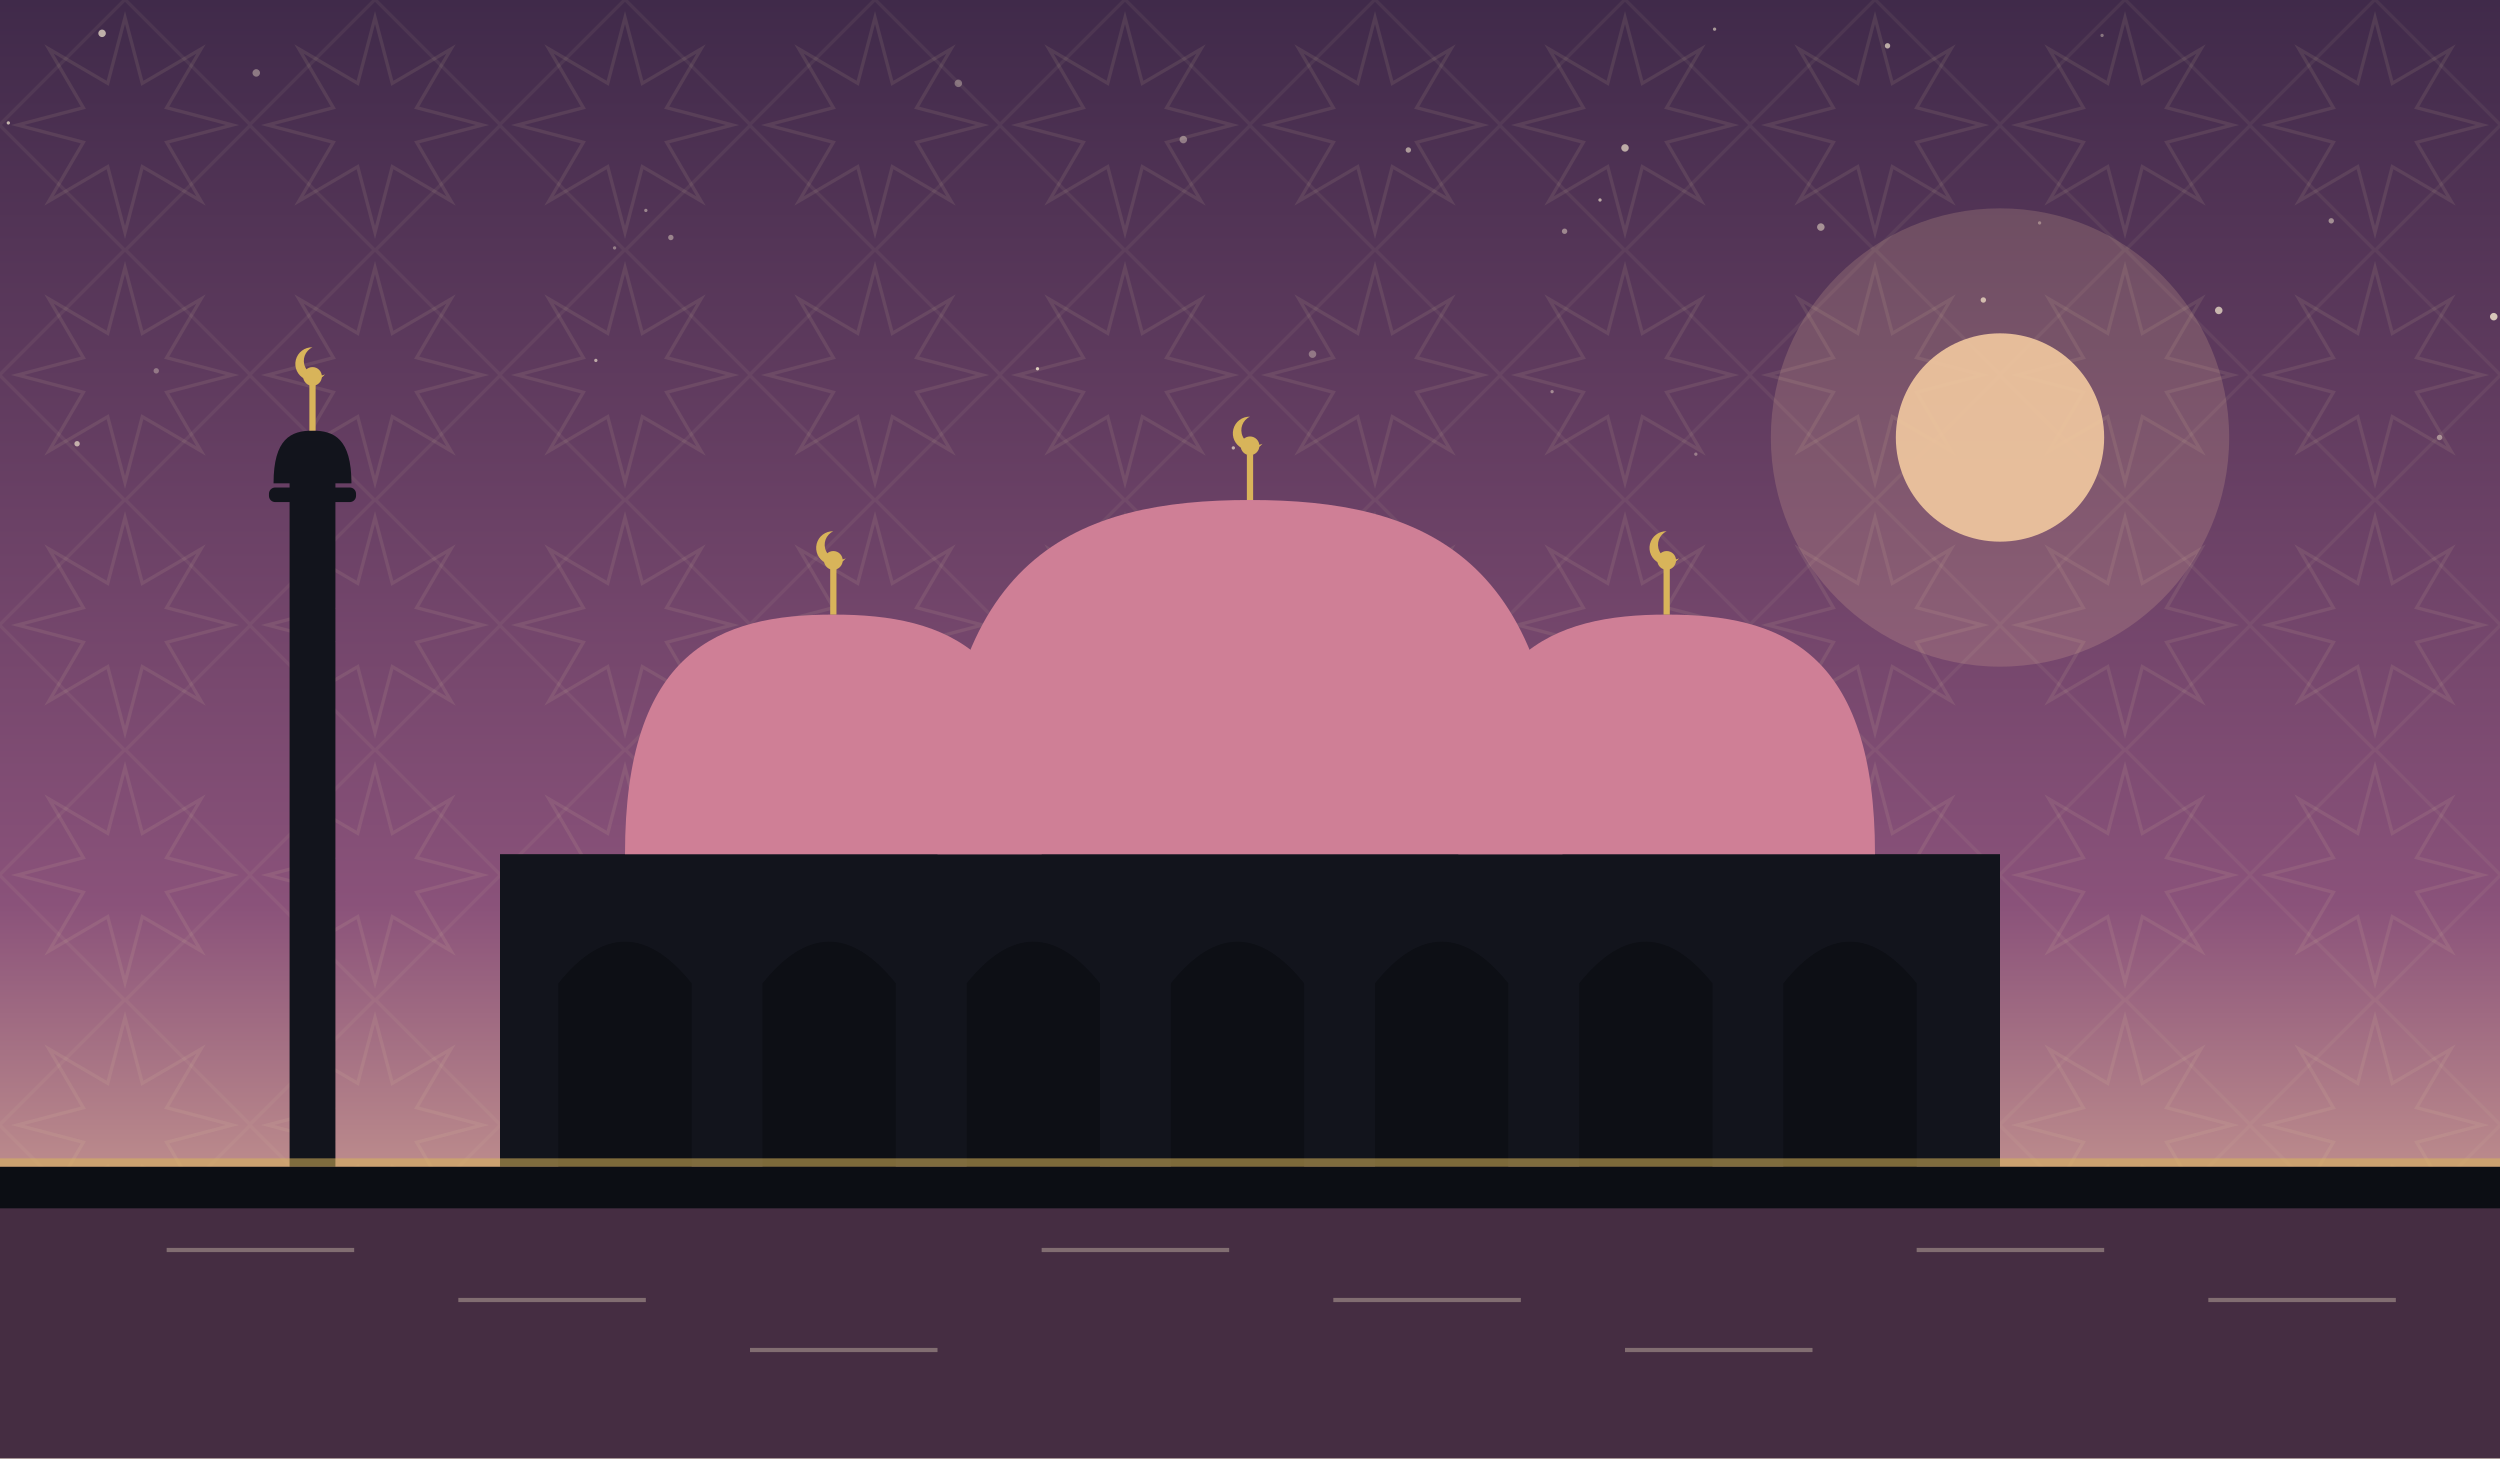
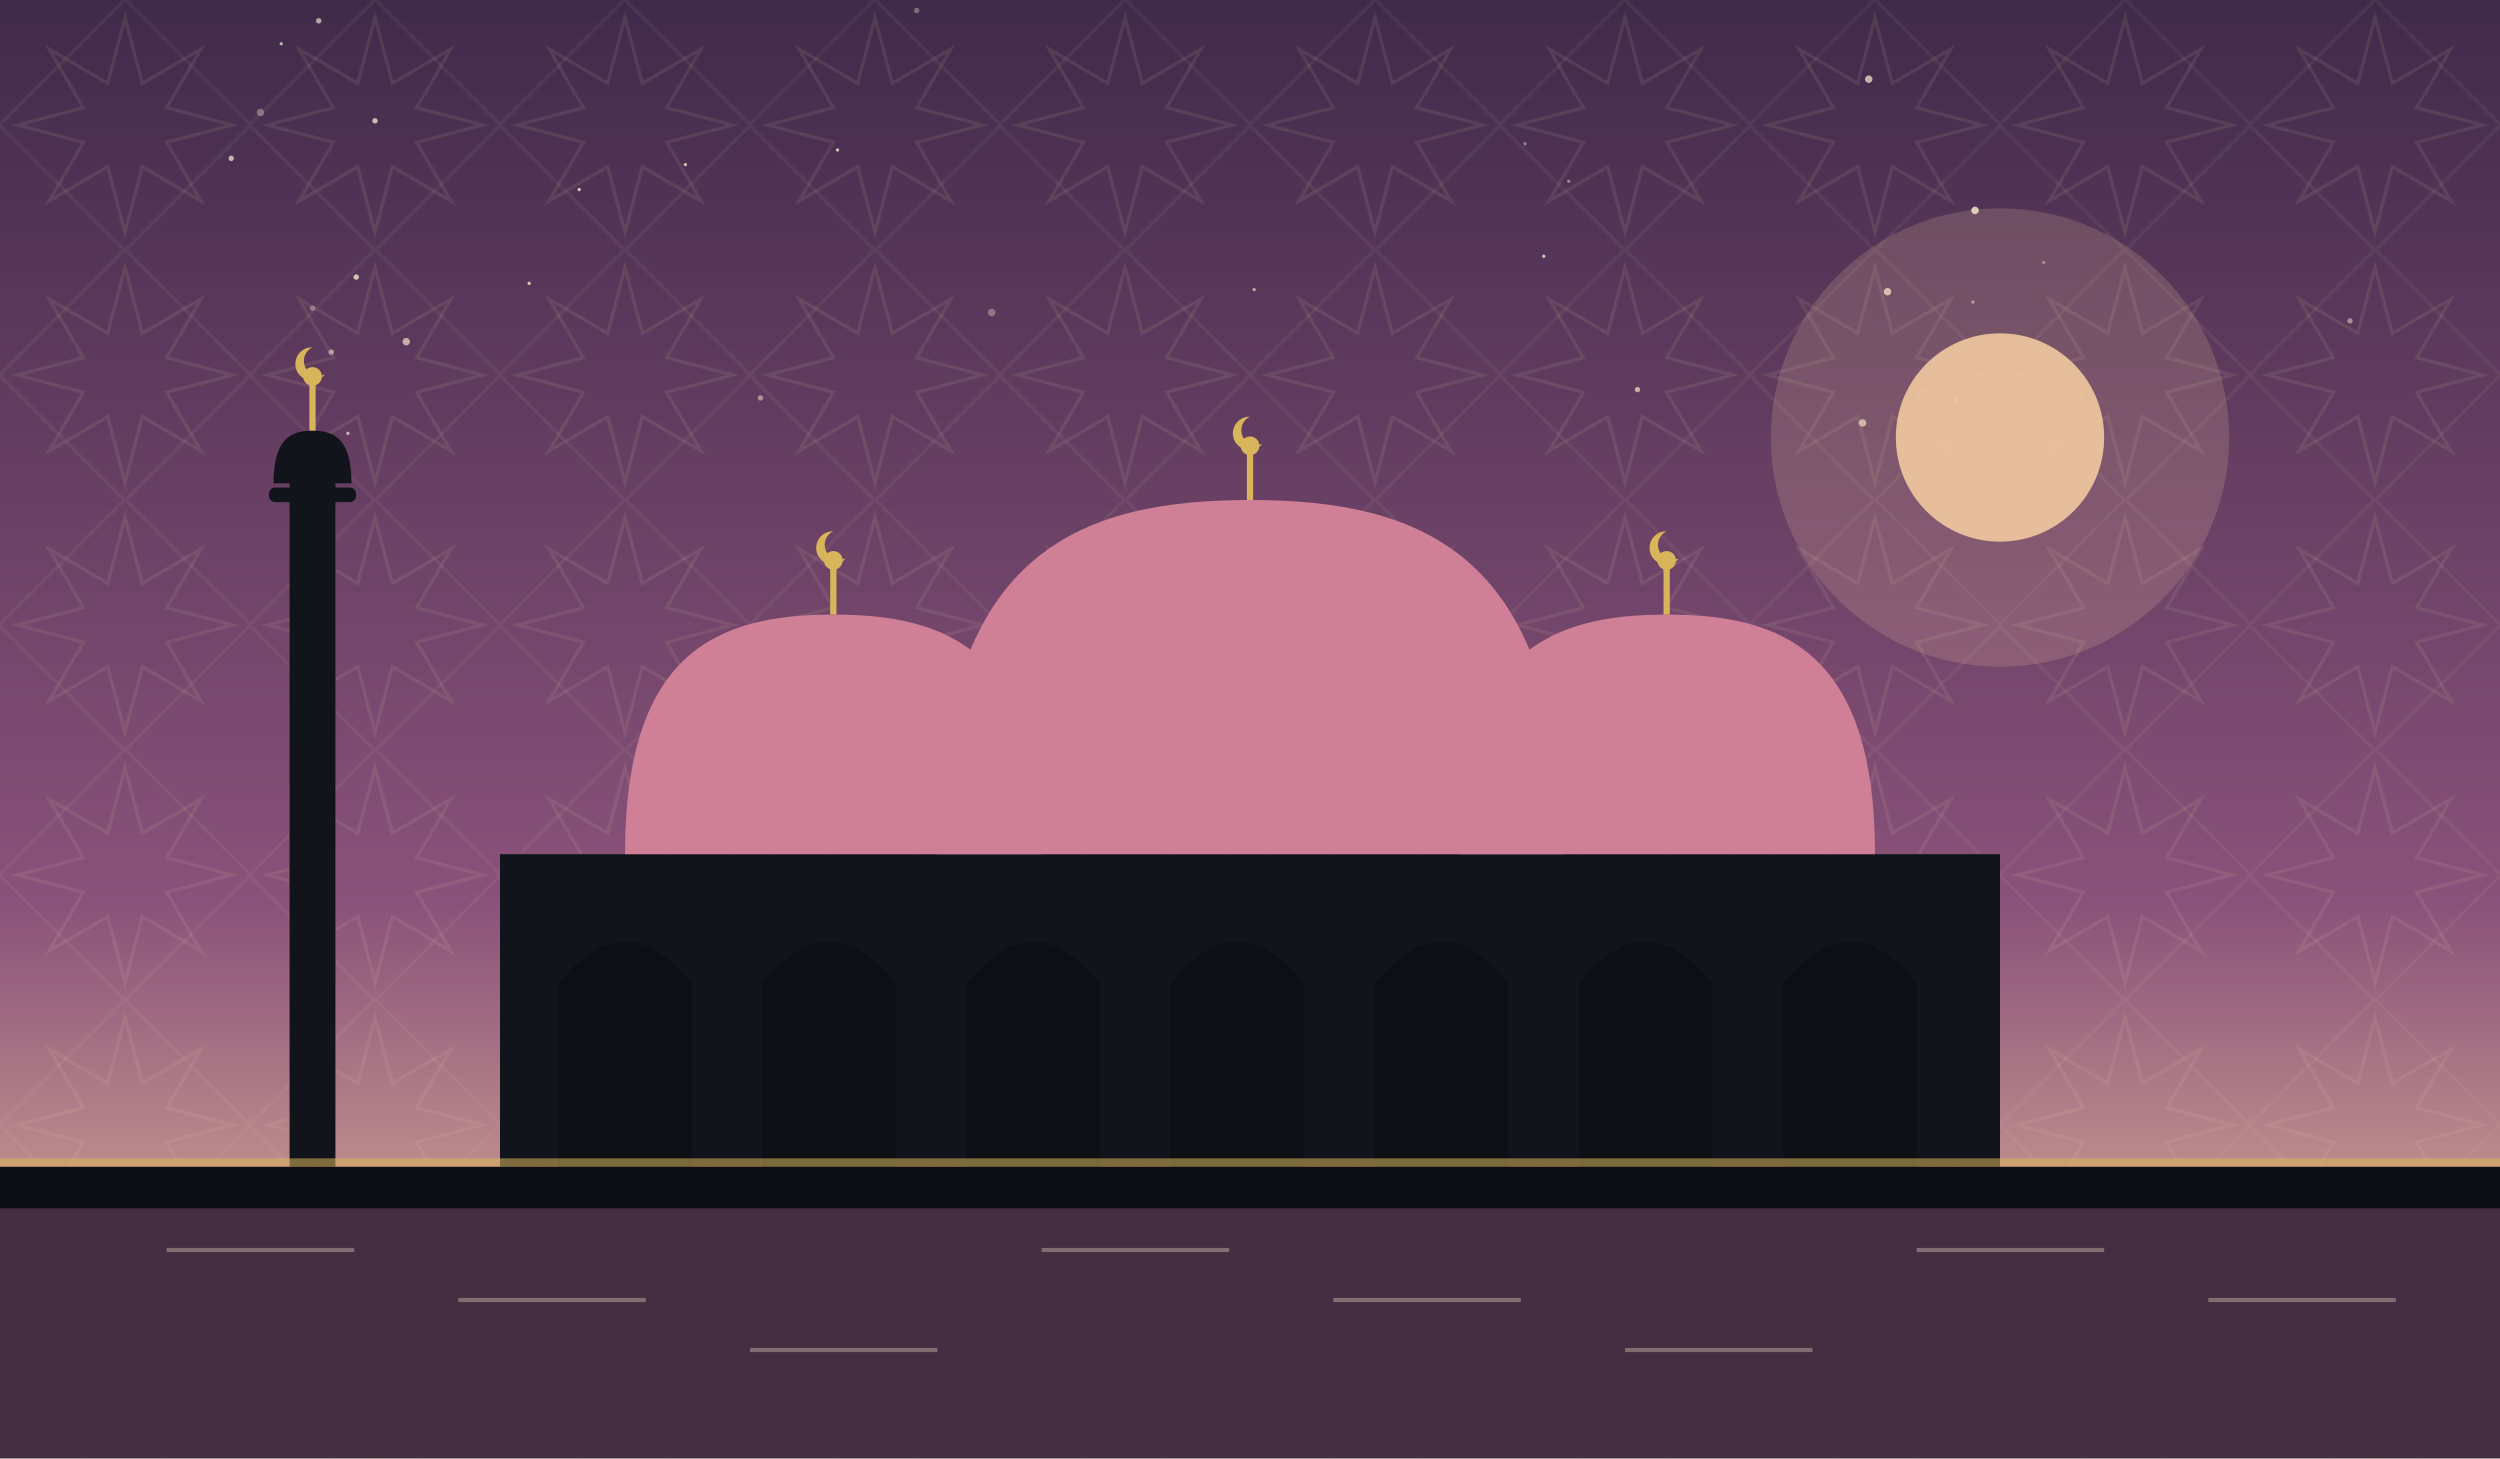
<svg xmlns="http://www.w3.org/2000/svg" viewBox="0 0 1200 700" role="img">
  <defs>
    <linearGradient id="sky" x1="0" y1="0" x2="0" y2="1">
      <stop offset="0" stop-color="#402a4a" />
      <stop offset="0.62" stop-color="#8a527a" />
      <stop offset="1" stop-color="#f2c9a0" />
    </linearGradient>
    <pattern id="g1" width="120" height="120" patternUnits="userSpaceOnUse">
      <polygon points="111.6,60.0 80.0,68.3 96.5,96.5 68.3,80.0 60.0,111.6 51.7,80.0 23.5,96.5 40.0,68.3 8.4,60.0 40.0,51.7 23.5,23.5 51.7,40.0 60.0,8.4 68.3,40.0 96.5,23.5 80.0,51.7" fill="none" stroke="#e8d9a8" stroke-width="1.6" opacity="0.1" />
      <rect x="17.4" y="17.4" width="85.2" height="85.2" fill="none" stroke="#e8d9a8" stroke-width="1.6" opacity="0.07" transform="rotate(45 60.0 60.0)" />
    </pattern>
  </defs>
  <rect width="1200" height="700" fill="url(#sky)" />
  <rect width="1200" height="700" fill="url(#g1)" />
-   <circle cx="630" cy="170" r="1.8" fill="#f7ecd2" opacity="0.35" />
-   <circle cx="568" cy="67" r="1.8" fill="#f7ecd2" opacity="0.41" />
-   <circle cx="979" cy="107" r="0.8" fill="#f7ecd2" opacity="0.38" />
-   <circle cx="1119" cy="106" r="1.3" fill="#f7ecd2" opacity="0.49" />
-   <circle cx="676" cy="72" r="1.3" fill="#f7ecd2" opacity="0.57" />
-   <circle cx="874" cy="109" r="1.8" fill="#f7ecd2" opacity="0.51" />
-   <circle cx="1065" cy="149" r="1.8" fill="#f7ecd2" opacity="0.70" />
-   <circle cx="745" cy="188" r="0.8" fill="#f7ecd2" opacity="0.45" />
-   <circle cx="322" cy="114" r="1.3" fill="#f7ecd2" opacity="0.43" />
-   <circle cx="780" cy="71" r="1.8" fill="#f7ecd2" opacity="0.65" />
-   <circle cx="751" cy="111" r="1.3" fill="#f7ecd2" opacity="0.46" />
-   <circle cx="1171" cy="210" r="1.3" fill="#f7ecd2" opacity="0.45" />
-   <circle cx="768" cy="96" r="0.8" fill="#f7ecd2" opacity="0.63" />
-   <circle cx="286" cy="173" r="0.8" fill="#f7ecd2" opacity="0.63" />
-   <circle cx="37" cy="213" r="1.3" fill="#f7ecd2" opacity="0.66" />
-   <circle cx="1197" cy="152" r="1.8" fill="#f7ecd2" opacity="0.79" />
-   <circle cx="814" cy="218" r="0.8" fill="#f7ecd2" opacity="0.37" />
-   <circle cx="592" cy="215" r="0.8" fill="#f7ecd2" opacity="0.65" />
-   <circle cx="123" cy="35" r="1.8" fill="#f7ecd2" opacity="0.40" />
-   <circle cx="823" cy="14" r="0.8" fill="#f7ecd2" opacity="0.57" />
-   <circle cx="460" cy="40" r="1.8" fill="#f7ecd2" opacity="0.35" />
-   <circle cx="498" cy="177" r="0.8" fill="#f7ecd2" opacity="0.81" />
-   <circle cx="1009" cy="17" r="0.8" fill="#f7ecd2" opacity="0.38" />
-   <circle cx="49" cy="16" r="1.8" fill="#f7ecd2" opacity="0.69" />
-   <circle cx="906" cy="22" r="1.3" fill="#f7ecd2" opacity="0.67" />
-   <circle cx="4" cy="59" r="0.8" fill="#f7ecd2" opacity="0.71" />
-   <circle cx="295" cy="119" r="0.8" fill="#f7ecd2" opacity="0.40" />
-   <circle cx="75" cy="178" r="1.3" fill="#f7ecd2" opacity="0.35" />
-   <circle cx="952" cy="144" r="1.3" fill="#f7ecd2" opacity="0.73" />
-   <circle cx="310" cy="101" r="0.8" fill="#f7ecd2" opacity="0.45" />
+   <circle cx="329" cy="79" r="0.8" fill="#f7ecd2" opacity="0.76" />
+   <circle cx="195" cy="164" r="1.8" fill="#f7ecd2" opacity="0.65" />
+   <circle cx="150" cy="148" r="1.3" fill="#f7ecd2" opacity="0.35" />
+   <circle cx="602" cy="139" r="0.8" fill="#f7ecd2" opacity="0.63" />
+   <circle cx="135" cy="21" r="0.8" fill="#f7ecd2" opacity="0.70" />
+   <circle cx="981" cy="126" r="0.8" fill="#f7ecd2" opacity="0.41" />
+   <circle cx="476" cy="150" r="1.8" fill="#f7ecd2" opacity="0.35" />
+   <circle cx="948" cy="101" r="1.8" fill="#f7ecd2" opacity="0.83" />
+   <circle cx="741" cy="123" r="0.8" fill="#f7ecd2" opacity="0.78" />
+   <circle cx="167" cy="208" r="0.8" fill="#f7ecd2" opacity="0.71" />
+   <circle cx="402" cy="72" r="0.8" fill="#f7ecd2" opacity="0.79" />
+   <circle cx="894" cy="203" r="1.8" fill="#f7ecd2" opacity="0.67" />
+   <circle cx="947" cy="145" r="0.8" fill="#f7ecd2" opacity="0.50" />
+   <circle cx="153" cy="10" r="1.3" fill="#f7ecd2" opacity="0.65" />
+   <circle cx="1128" cy="154" r="1.3" fill="#f7ecd2" opacity="0.47" />
+   <circle cx="440" cy="5" r="1.3" fill="#f7ecd2" opacity="0.35" />
+   <circle cx="753" cy="87" r="0.8" fill="#f7ecd2" opacity="0.46" />
+   <circle cx="939" cy="192" r="0.8" fill="#f7ecd2" opacity="0.73" />
+   <circle cx="254" cy="136" r="0.8" fill="#f7ecd2" opacity="0.79" />
+   <circle cx="786" cy="187" r="1.3" fill="#f7ecd2" opacity="0.67" />
+   <circle cx="159" cy="169" r="1.3" fill="#f7ecd2" opacity="0.56" />
+   <circle cx="125" cy="54" r="1.8" fill="#f7ecd2" opacity="0.35" />
+   <circle cx="180" cy="58" r="1.3" fill="#f7ecd2" opacity="0.75" />
+   <circle cx="732" cy="69" r="0.8" fill="#f7ecd2" opacity="0.43" />
+   <circle cx="365" cy="191" r="1.3" fill="#f7ecd2" opacity="0.50" />
+   <circle cx="111" cy="76" r="1.3" fill="#f7ecd2" opacity="0.71" />
+   <circle cx="906" cy="140" r="1.8" fill="#f7ecd2" opacity="0.75" />
+   <circle cx="278" cy="91" r="0.8" fill="#f7ecd2" opacity="0.83" />
+   <circle cx="171" cy="133" r="1.3" fill="#f7ecd2" opacity="0.78" />
+   <circle cx="897" cy="38" r="1.8" fill="#f7ecd2" opacity="0.71" />
  <circle cx="960" cy="210" r="110" fill="#f2c9a0" opacity="0.18" />
  <circle cx="960" cy="210" r="50" fill="#f2c9a0" opacity="0.9" />
  <rect x="240" y="410" width="720" height="150" fill="#12141c" />
  <path d="M 268 560 L 268 472 Q 300 432 332 472 L 332 560 Z" fill="#0c0e14" opacity="0.9" />
  <path d="M 366 560 L 366 472 Q 398 432 430 472 L 430 560 Z" fill="#0c0e14" opacity="0.9" />
  <path d="M 464 560 L 464 472 Q 496 432 528 472 L 528 560 Z" fill="#0c0e14" opacity="0.9" />
  <path d="M 562 560 L 562 472 Q 594 432 626 472 L 626 560 Z" fill="#0c0e14" opacity="0.9" />
  <path d="M 660 560 L 660 472 Q 692 432 724 472 L 724 560 Z" fill="#0c0e14" opacity="0.9" />
  <path d="M 758 560 L 758 472 Q 790 432 822 472 L 822 560 Z" fill="#0c0e14" opacity="0.9" />
  <path d="M 856 560 L 856 472 Q 888 432 920 472 L 920 560 Z" fill="#0c0e14" opacity="0.9" />
  <path d="M 450 410 C 450 265.5, 517.5 240, 600 240 C 682.5 240, 750 265.5, 750 410 Z" fill="#cf7f96" />
  <line x1="600" y1="240" x2="600" y2="218" stroke="#d8b45a" stroke-width="3" />
  <circle cx="600" cy="214" r="4.5" fill="#d8b45a" />
  <path d="M 600 200 a 8 8 0 1 0 6 13 a 6.4 6.4 0 1 1 -6 -13 Z" fill="#d8b45a" />
  <path d="M 300 410 C 300 312.25, 345.0 295, 400 295 C 455.0 295, 500 312.25, 500 410 Z" fill="#cf7f96" />
  <line x1="400" y1="295" x2="400" y2="273" stroke="#d8b45a" stroke-width="3" />
  <circle cx="400" cy="269" r="4.5" fill="#d8b45a" />
  <path d="M 400 255 a 8 8 0 1 0 6 13 a 6.4 6.4 0 1 1 -6 -13 Z" fill="#d8b45a" />
  <path d="M 700 410 C 700 312.25, 745.0 295, 800 295 C 855.0 295, 900 312.25, 900 410 Z" fill="#cf7f96" />
  <line x1="800" y1="295" x2="800" y2="273" stroke="#d8b45a" stroke-width="3" />
  <circle cx="800" cy="269" r="4.5" fill="#d8b45a" />
  <path d="M 800 255 a 8 8 0 1 0 6 13 a 6.4 6.4 0 1 1 -6 -13 Z" fill="#d8b45a" />
  <rect x="139.0" y="230" width="22" height="330" fill="#12141c" />
  <rect x="129.1" y="234" width="41.8" height="7" rx="3" fill="#12141c" />
  <path d="M 131.3 232 C 131.3 210.495, 139.715 206.7, 150 206.7 C 160.285 206.7, 168.7 210.495, 168.7 232 Z" fill="#12141c" />
  <line x1="150" y1="206.7" x2="150" y2="184.7" stroke="#d8b45a" stroke-width="3" />
  <circle cx="150" cy="180.7" r="4.5" fill="#d8b45a" />
  <path d="M 150 166.7 a 8 8 0 1 0 6 13 a 6.4 6.4 0 1 1 -6 -13 Z" fill="#d8b45a" />
  <rect x="0" y="560" width="1200" height="140" fill="#0c0e14" />
  <rect x="0" y="580" width="1200" height="120" fill="#8a527a" opacity="0.45" />
  <g opacity="0.35">
    <line x1="80" y1="600" x2="170" y2="600" stroke="#f2e6c8" stroke-width="2" />
    <line x1="220" y1="624" x2="310" y2="624" stroke="#f2e6c8" stroke-width="2" />
    <line x1="360" y1="648" x2="450" y2="648" stroke="#f2e6c8" stroke-width="2" />
    <line x1="500" y1="600" x2="590" y2="600" stroke="#f2e6c8" stroke-width="2" />
    <line x1="640" y1="624" x2="730" y2="624" stroke="#f2e6c8" stroke-width="2" />
    <line x1="780" y1="648" x2="870" y2="648" stroke="#f2e6c8" stroke-width="2" />
    <line x1="920" y1="600" x2="1010" y2="600" stroke="#f2e6c8" stroke-width="2" />
    <line x1="1060" y1="624" x2="1150" y2="624" stroke="#f2e6c8" stroke-width="2" />
  </g>
  <rect x="0" y="556" width="1200" height="4" fill="#d8b45a" opacity="0.55" />
</svg>
